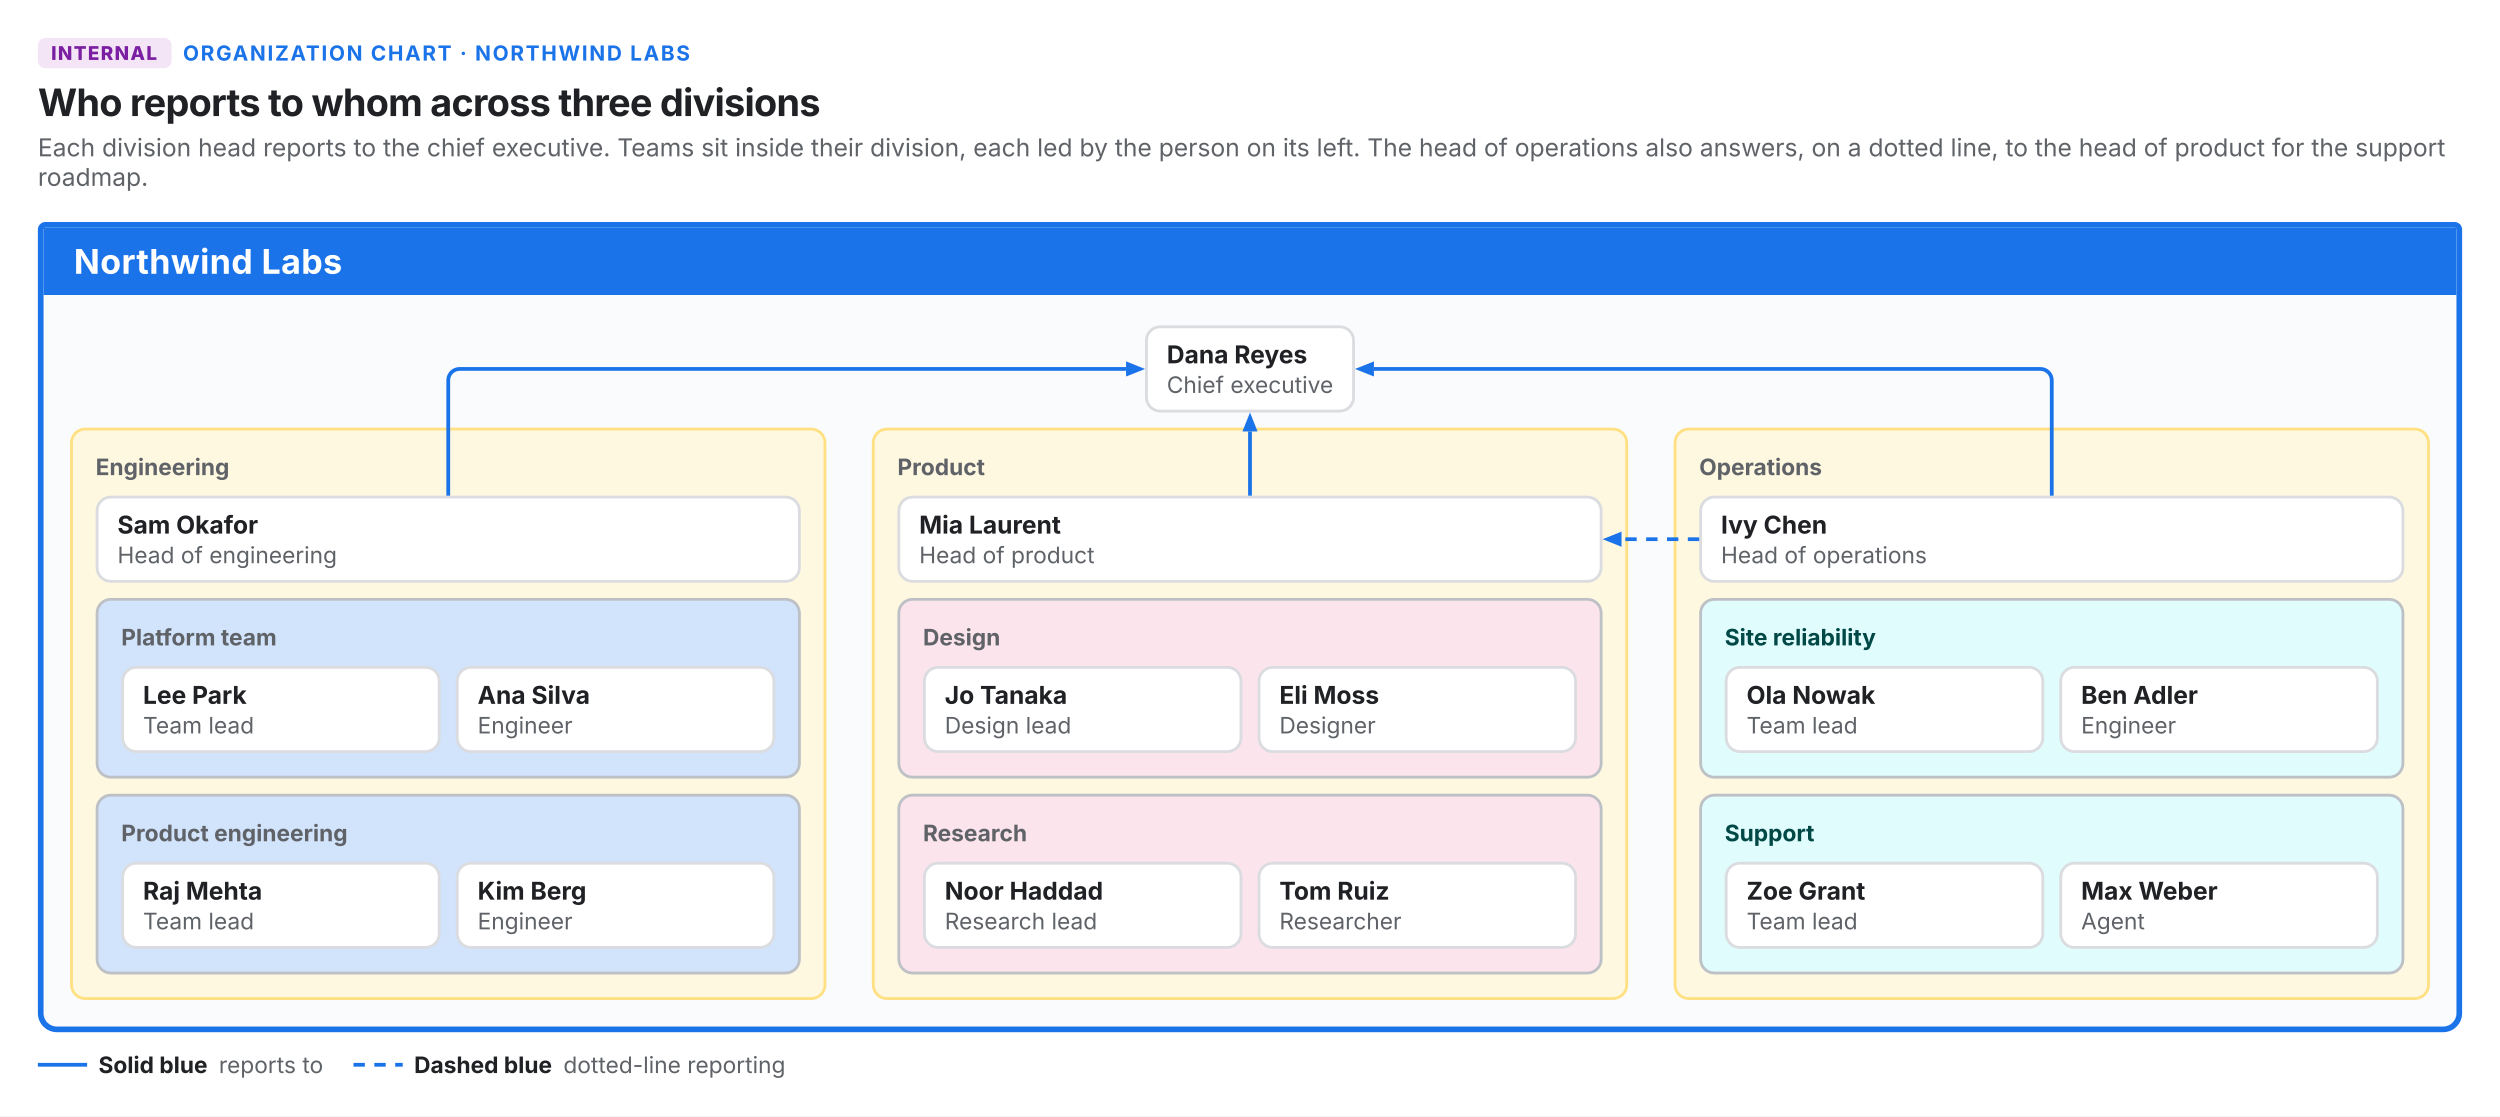
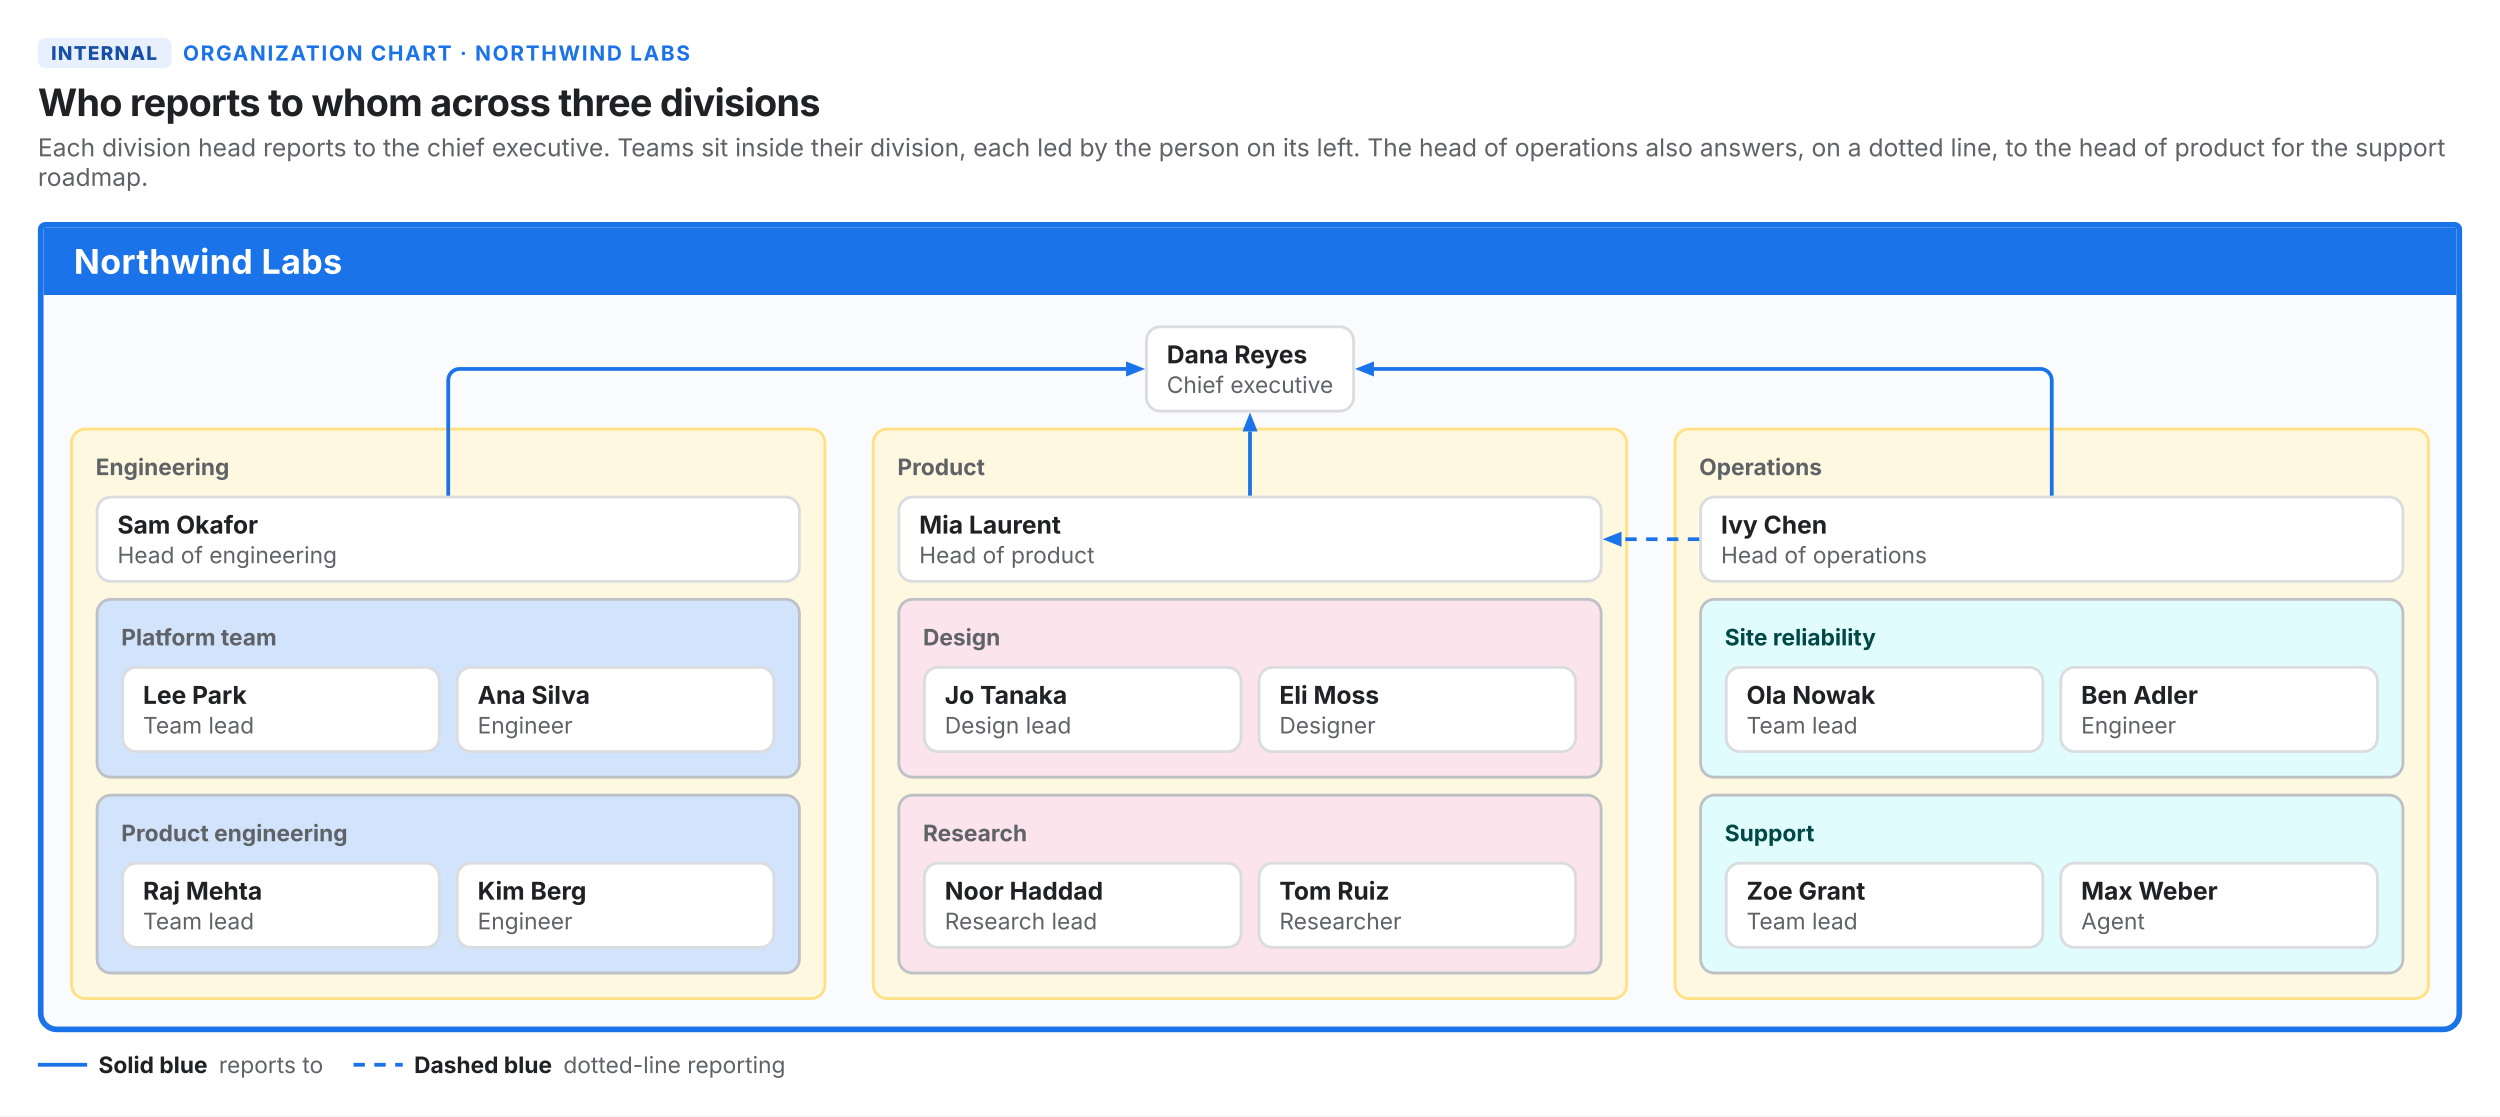
<svg xmlns="http://www.w3.org/2000/svg" width="1320" height="589.4" viewBox="0 0 1320 589.4">
  <rect x="0" y="0" width="1320" height="589.4" fill="#FFFFFF" />
  <defs>
    <marker id="arrow-center-blue" viewBox="0 0 10 8" refX="10" refY="4" markerWidth="10" markerHeight="8" markerUnits="userSpaceOnUse" orient="auto">
      <path d="M 0 0 L 10 4 L 0 8 Z" fill="#1A73E8" />
    </marker>
    <marker id="arrow-center-dash" viewBox="0 0 10 8" refX="10" refY="4" markerWidth="10" markerHeight="8" markerUnits="userSpaceOnUse" orient="auto">
      <path d="M 0 0 L 10 4 L 0 8 Z" fill="#1A73E8" />
    </marker>
  </defs>
  <g data-id="" data-tag="Page">
    <g data-id="/kicker" data-tag="Kicker">
-       <rect x="20" y="20" width="70.61" height="16" rx="4" fill="#F3E5F5" />
-       <text x="27" y="31.64" xml:space="preserve" font-family="Inter" font-size="10" font-weight="800" letter-spacing="0.7" fill="#7B1FA2">INTERNAL</text>
+       <rect x="20" y="20" width="70.61" height="16" rx="4" fill="#E8F0FE" />
+       <text x="27" y="31.64" xml:space="preserve" font-family="Inter" font-size="10" font-weight="800" letter-spacing="0.7" fill="#174EA6">INTERNAL</text>
      <text x="96.61" y="32" xml:space="preserve" font-family="Inter" font-size="11" font-weight="700" letter-spacing="0.88" fill="#1A73E8">ORGANIZATION CHART · NORTHWIND LABS</text>
    </g>
    <g data-id="/title" data-tag="Title">
      <text x="20" y="61.28" xml:space="preserve" font-family="Inter" font-size="20" font-weight="700" letter-spacing="-0.4" fill="#202124">Who reports to whom across three divisions</text>
    </g>
    <g data-id="/lede" data-tag="Lede">
      <text x="20" y="82.53" xml:space="preserve" font-family="Inter" font-size="13" font-weight="400" fill="#5F6368">Each division head reports to the chief executive. Teams sit inside their division, each led by the person on its left. The head of operations also answers, on a dotted line, to the head of product for the support</text>
      <text x="20" y="98.13" xml:space="preserve" font-family="Inter" font-size="13" font-weight="400" fill="#5F6368">roadmap.</text>
    </g>
    <g data-id="/body" data-tag="Body">
      <g data-id="/body/0" data-tag="Zone" data-kind="system">
        <path d="M 24 117.2 H 1296 A 4 4 0 0 1 1300 121.2 V 535 A 10 10 0 0 1 1290 545 H 30 A 10 10 0 0 1 20 535 V 121.2 A 4 4 0 0 1 24 117.2 Z" fill="#FFFFFF" />
        <rect x="23" y="120.2" width="1274" height="35.6" fill="#1A73E8" />
        <rect x="23" y="155.8" width="1274" height="386.2" fill="#FAFBFC" />
        <path d="M 24 118.7 H 1296 A 2.5 2.5 0 0 1 1298.5 121.2 V 535 A 8.5 8.5 0 0 1 1290 543.5 H 30 A 8.5 8.5 0 0 1 21.5 535 V 121.2 A 2.5 2.5 0 0 1 24 118.7 Z" fill="none" stroke="#1A73E8" stroke-width="3" />
        <text x="39" y="144.55" xml:space="preserve" font-family="Inter" font-size="18" font-weight="700" letter-spacing="0.18" fill="#FFFFFF">Northwind Labs</text>
        <g data-id="/body/0/children/0" data-tag="Row">
          <g data-id="/body/0/children/0/children/0" data-tag="Pcard">
            <rect x="605.31" y="172.55" width="109.37" height="44.5" rx="7.25" fill="#FFFFFF" stroke="#DADCE0" stroke-width="1.5" />
            <text x="616.06" y="191.83" xml:space="preserve" font-family="Inter" font-size="13" font-weight="700" fill="#202124">Dana Reyes</text>
            <text x="616.06" y="207.47" xml:space="preserve" font-family="Inter" font-size="12" font-weight="400" fill="#5F6368">Chief executive</text>
          </g>
        </g>
        <g data-id="/body/0/children/1" data-tag="Row">
          <g data-id="/body/0/children/1/children/0" data-tag="Zone" data-kind="tile">
            <rect x="37.75" y="226.55" width="397.83" height="300.7" rx="7.25" fill="#FFF8E1" stroke="#FFE082" stroke-width="1.5" />
            <text x="50.5" y="250.87" xml:space="preserve" font-family="Inter" font-size="12" font-weight="700" fill="#5F6368">Engineering</text>
            <g data-id="/body/0/children/1/children/0/children/0" data-tag="Pcard">
              <rect x="51.25" y="262.45" width="370.83" height="44.5" rx="7.25" fill="#FFFFFF" stroke="#DADCE0" stroke-width="1.5" />
              <text x="62" y="281.73" xml:space="preserve" font-family="Inter" font-size="13" font-weight="700" fill="#202124">Sam Okafor</text>
              <text x="62" y="297.37" xml:space="preserve" font-family="Inter" font-size="12" font-weight="400" fill="#5F6368">Head of engineering</text>
            </g>
            <g data-id="/body/0/children/1/children/0/children/1" data-tag="Zone" data-kind="group-a">
              <rect x="51.25" y="316.45" width="370.83" height="93.9" rx="7.25" fill="#D2E3FC" stroke="#BDC1C6" stroke-width="1.5" />
              <text x="64" y="340.77" xml:space="preserve" font-family="Inter" font-size="12" font-weight="700" fill="#5F6368">Platform team</text>
              <g data-id="/body/0/children/1/children/0/children/1/children/0" data-tag="Row">
                <g data-id="/body/0/children/1/children/0/children/1/children/0/children/0" data-tag="Pcard">
                  <rect x="64.75" y="352.35" width="167.17" height="44.5" rx="7.25" fill="#FFFFFF" stroke="#DADCE0" stroke-width="1.5" />
                  <text x="75.5" y="371.63" xml:space="preserve" font-family="Inter" font-size="13" font-weight="700" fill="#202124">Lee Park</text>
                  <text x="75.5" y="387.27" xml:space="preserve" font-family="Inter" font-size="12" font-weight="400" fill="#5F6368">Team lead</text>
                </g>
                <g data-id="/body/0/children/1/children/0/children/1/children/0/children/1" data-tag="Pcard">
                  <rect x="241.42" y="352.35" width="167.17" height="44.5" rx="7.25" fill="#FFFFFF" stroke="#DADCE0" stroke-width="1.5" />
                  <text x="252.17" y="371.63" xml:space="preserve" font-family="Inter" font-size="13" font-weight="700" fill="#202124">Ana Silva</text>
                  <text x="252.17" y="387.27" xml:space="preserve" font-family="Inter" font-size="12" font-weight="400" fill="#5F6368">Engineer</text>
                </g>
              </g>
            </g>
            <g data-id="/body/0/children/1/children/0/children/2" data-tag="Zone" data-kind="group-a">
              <rect x="51.25" y="419.85" width="370.83" height="93.9" rx="7.25" fill="#D2E3FC" stroke="#BDC1C6" stroke-width="1.5" />
              <text x="64" y="444.17" xml:space="preserve" font-family="Inter" font-size="12" font-weight="700" fill="#5F6368">Product engineering</text>
              <g data-id="/body/0/children/1/children/0/children/2/children/0" data-tag="Row">
                <g data-id="/body/0/children/1/children/0/children/2/children/0/children/0" data-tag="Pcard">
                  <rect x="64.75" y="455.75" width="167.17" height="44.5" rx="7.25" fill="#FFFFFF" stroke="#DADCE0" stroke-width="1.5" />
                  <text x="75.5" y="475.03" xml:space="preserve" font-family="Inter" font-size="13" font-weight="700" fill="#202124">Raj Mehta</text>
                  <text x="75.5" y="490.67" xml:space="preserve" font-family="Inter" font-size="12" font-weight="400" fill="#5F6368">Team lead</text>
                </g>
                <g data-id="/body/0/children/1/children/0/children/2/children/0/children/1" data-tag="Pcard">
                  <rect x="241.42" y="455.75" width="167.17" height="44.5" rx="7.25" fill="#FFFFFF" stroke="#DADCE0" stroke-width="1.5" />
                  <text x="252.17" y="475.03" xml:space="preserve" font-family="Inter" font-size="13" font-weight="700" fill="#202124">Kim Berg</text>
                  <text x="252.17" y="490.67" xml:space="preserve" font-family="Inter" font-size="12" font-weight="400" fill="#5F6368">Engineer</text>
                </g>
              </g>
            </g>
          </g>
          <g data-id="/body/0/children/1/children/1" data-tag="Zone" data-kind="tile">
            <rect x="461.08" y="226.55" width="397.83" height="300.7" rx="7.25" fill="#FFF8E1" stroke="#FFE082" stroke-width="1.5" />
            <text x="473.83" y="250.87" xml:space="preserve" font-family="Inter" font-size="12" font-weight="700" fill="#5F6368">Product</text>
            <g data-id="/body/0/children/1/children/1/children/0" data-tag="Pcard">
              <rect x="474.58" y="262.45" width="370.83" height="44.5" rx="7.25" fill="#FFFFFF" stroke="#DADCE0" stroke-width="1.5" />
              <text x="485.33" y="281.73" xml:space="preserve" font-family="Inter" font-size="13" font-weight="700" fill="#202124">Mia Laurent</text>
              <text x="485.33" y="297.37" xml:space="preserve" font-family="Inter" font-size="12" font-weight="400" fill="#5F6368">Head of product</text>
            </g>
            <g data-id="/body/0/children/1/children/1/children/1" data-tag="Zone" data-kind="group-b">
              <rect x="474.58" y="316.45" width="370.83" height="93.9" rx="7.25" fill="#FCE4EC" stroke="#BDC1C6" stroke-width="1.5" />
              <text x="487.33" y="340.77" xml:space="preserve" font-family="Inter" font-size="12" font-weight="700" fill="#5F6368">Design</text>
              <g data-id="/body/0/children/1/children/1/children/1/children/0" data-tag="Row">
                <g data-id="/body/0/children/1/children/1/children/1/children/0/children/0" data-tag="Pcard">
                  <rect x="488.08" y="352.35" width="167.17" height="44.5" rx="7.25" fill="#FFFFFF" stroke="#DADCE0" stroke-width="1.5" />
                  <text x="498.83" y="371.63" xml:space="preserve" font-family="Inter" font-size="13" font-weight="700" fill="#202124">Jo Tanaka</text>
                  <text x="498.83" y="387.27" xml:space="preserve" font-family="Inter" font-size="12" font-weight="400" fill="#5F6368">Design lead</text>
                </g>
                <g data-id="/body/0/children/1/children/1/children/1/children/0/children/1" data-tag="Pcard">
                  <rect x="664.75" y="352.35" width="167.17" height="44.5" rx="7.25" fill="#FFFFFF" stroke="#DADCE0" stroke-width="1.5" />
                  <text x="675.5" y="371.63" xml:space="preserve" font-family="Inter" font-size="13" font-weight="700" fill="#202124">Eli Moss</text>
                  <text x="675.5" y="387.27" xml:space="preserve" font-family="Inter" font-size="12" font-weight="400" fill="#5F6368">Designer</text>
                </g>
              </g>
            </g>
            <g data-id="/body/0/children/1/children/1/children/2" data-tag="Zone" data-kind="group-b">
              <rect x="474.58" y="419.85" width="370.83" height="93.9" rx="7.25" fill="#FCE4EC" stroke="#BDC1C6" stroke-width="1.5" />
              <text x="487.33" y="444.17" xml:space="preserve" font-family="Inter" font-size="12" font-weight="700" fill="#5F6368">Research</text>
              <g data-id="/body/0/children/1/children/1/children/2/children/0" data-tag="Row">
                <g data-id="/body/0/children/1/children/1/children/2/children/0/children/0" data-tag="Pcard">
                  <rect x="488.08" y="455.75" width="167.17" height="44.5" rx="7.25" fill="#FFFFFF" stroke="#DADCE0" stroke-width="1.5" />
                  <text x="498.83" y="475.03" xml:space="preserve" font-family="Inter" font-size="13" font-weight="700" fill="#202124">Noor Haddad</text>
                  <text x="498.83" y="490.67" xml:space="preserve" font-family="Inter" font-size="12" font-weight="400" fill="#5F6368">Research lead</text>
                </g>
                <g data-id="/body/0/children/1/children/1/children/2/children/0/children/1" data-tag="Pcard">
                  <rect x="664.75" y="455.75" width="167.17" height="44.5" rx="7.25" fill="#FFFFFF" stroke="#DADCE0" stroke-width="1.5" />
                  <text x="675.5" y="475.03" xml:space="preserve" font-family="Inter" font-size="13" font-weight="700" fill="#202124">Tom Ruiz</text>
                  <text x="675.5" y="490.67" xml:space="preserve" font-family="Inter" font-size="12" font-weight="400" fill="#5F6368">Researcher</text>
                </g>
              </g>
            </g>
          </g>
          <g data-id="/body/0/children/1/children/2" data-tag="Zone" data-kind="tile">
            <rect x="884.42" y="226.55" width="397.83" height="300.7" rx="7.25" fill="#FFF8E1" stroke="#FFE082" stroke-width="1.5" />
            <text x="897.17" y="250.87" xml:space="preserve" font-family="Inter" font-size="12" font-weight="700" fill="#5F6368">Operations</text>
            <g data-id="/body/0/children/1/children/2/children/0" data-tag="Pcard">
              <rect x="897.92" y="262.45" width="370.83" height="44.5" rx="7.25" fill="#FFFFFF" stroke="#DADCE0" stroke-width="1.5" />
              <text x="908.67" y="281.73" xml:space="preserve" font-family="Inter" font-size="13" font-weight="700" fill="#202124">Ivy Chen</text>
              <text x="908.67" y="297.37" xml:space="preserve" font-family="Inter" font-size="12" font-weight="400" fill="#5F6368">Head of operations</text>
            </g>
            <g data-id="/body/0/children/1/children/2/children/1" data-tag="Zone" data-kind="group-c">
              <rect x="897.92" y="316.45" width="370.83" height="93.9" rx="7.25" fill="#E1FCFD" stroke="#BDC1C6" stroke-width="1.5" />
              <text x="910.67" y="340.77" xml:space="preserve" font-family="Inter" font-size="12" font-weight="700" fill="#004845">Site reliability</text>
              <g data-id="/body/0/children/1/children/2/children/1/children/0" data-tag="Row">
                <g data-id="/body/0/children/1/children/2/children/1/children/0/children/0" data-tag="Pcard">
                  <rect x="911.42" y="352.35" width="167.17" height="44.5" rx="7.25" fill="#FFFFFF" stroke="#DADCE0" stroke-width="1.5" />
                  <text x="922.17" y="371.63" xml:space="preserve" font-family="Inter" font-size="13" font-weight="700" fill="#202124">Ola Nowak</text>
                  <text x="922.17" y="387.27" xml:space="preserve" font-family="Inter" font-size="12" font-weight="400" fill="#5F6368">Team lead</text>
                </g>
                <g data-id="/body/0/children/1/children/2/children/1/children/0/children/1" data-tag="Pcard">
                  <rect x="1088.08" y="352.35" width="167.17" height="44.5" rx="7.25" fill="#FFFFFF" stroke="#DADCE0" stroke-width="1.5" />
                  <text x="1098.83" y="371.63" xml:space="preserve" font-family="Inter" font-size="13" font-weight="700" fill="#202124">Ben Adler</text>
                  <text x="1098.83" y="387.27" xml:space="preserve" font-family="Inter" font-size="12" font-weight="400" fill="#5F6368">Engineer</text>
                </g>
              </g>
            </g>
            <g data-id="/body/0/children/1/children/2/children/2" data-tag="Zone" data-kind="group-c">
              <rect x="897.92" y="419.85" width="370.83" height="93.9" rx="7.25" fill="#E1FCFD" stroke="#BDC1C6" stroke-width="1.5" />
              <text x="910.67" y="444.17" xml:space="preserve" font-family="Inter" font-size="12" font-weight="700" fill="#004845">Support</text>
              <g data-id="/body/0/children/1/children/2/children/2/children/0" data-tag="Row">
                <g data-id="/body/0/children/1/children/2/children/2/children/0/children/0" data-tag="Pcard">
                  <rect x="911.42" y="455.75" width="167.17" height="44.5" rx="7.25" fill="#FFFFFF" stroke="#DADCE0" stroke-width="1.5" />
                  <text x="922.17" y="475.03" xml:space="preserve" font-family="Inter" font-size="13" font-weight="700" fill="#202124">Zoe Grant</text>
                  <text x="922.17" y="490.67" xml:space="preserve" font-family="Inter" font-size="12" font-weight="400" fill="#5F6368">Team lead</text>
                </g>
                <g data-id="/body/0/children/1/children/2/children/2/children/0/children/1" data-tag="Pcard">
                  <rect x="1088.08" y="455.75" width="167.17" height="44.5" rx="7.25" fill="#FFFFFF" stroke="#DADCE0" stroke-width="1.5" />
                  <text x="1098.83" y="475.03" xml:space="preserve" font-family="Inter" font-size="13" font-weight="700" fill="#202124">Max Weber</text>
                  <text x="1098.83" y="490.67" xml:space="preserve" font-family="Inter" font-size="12" font-weight="400" fill="#5F6368">Agent</text>
                </g>
              </g>
            </g>
          </g>
        </g>
      </g>
    </g>
    <g data-id="/legend" data-tag="Legend">
      <g data-id="/legend/0" data-tag="LegendEntry" data-kind="blue">
        <line x1="20" y1="562.2" x2="46" y2="562.2" stroke="#1A73E8" stroke-width="2" />
        <text x="52" y="566.57" xml:space="preserve" font-family="Inter" font-size="12" font-weight="700" fill="#202124">Solid blue</text>
        <text x="115.56" y="566.57" xml:space="preserve" font-family="Inter" font-size="12" font-weight="400" fill="#5F6368">reports to</text>
      </g>
      <g data-id="/legend/1" data-tag="LegendEntry" data-kind="dash">
        <line x1="186.65" y1="562.2" x2="212.65" y2="562.2" stroke="#1A73E8" stroke-width="2" stroke-dasharray="6 5" />
        <text x="218.65" y="566.57" xml:space="preserve" font-family="Inter" font-size="12" font-weight="700" fill="#202124">Dashed blue</text>
        <text x="297.46" y="566.57" xml:space="preserve" font-family="Inter" font-size="12" font-weight="400" fill="#5F6368">dotted-line reporting</text>
      </g>
    </g>
  </g>
  <g data-id="/links/0" data-tag="Link" data-kind="blue">
    <path d="M 236.67 261.7 L 236.67 200.8 A 6 6 0 0 1 242.67 194.8 L 594.56 194.8" fill="none" stroke="#1A73E8" stroke-width="2" stroke-linejoin="round" />
    <line x1="594.56" y1="194.8" x2="604.56" y2="194.8" stroke="none" marker-end="url(#arrow-center-blue)" />
  </g>
  <g data-id="/links/1" data-tag="Link" data-kind="blue">
    <path d="M 660 261.7 L 660 227.8" fill="none" stroke="#1A73E8" stroke-width="2" stroke-linejoin="round" />
    <line x1="660" y1="227.8" x2="660" y2="217.8" stroke="none" marker-end="url(#arrow-center-blue)" />
  </g>
  <g data-id="/links/2" data-tag="Link" data-kind="blue">
    <path d="M 1083.33 261.7 L 1083.33 200.8 A 6 6 0 0 0 1077.33 194.8 L 725.44 194.8" fill="none" stroke="#1A73E8" stroke-width="2" stroke-linejoin="round" />
    <line x1="725.44" y1="194.8" x2="715.44" y2="194.8" stroke="none" marker-end="url(#arrow-center-blue)" />
  </g>
  <g data-id="/links/3" data-tag="Link" data-kind="dash">
    <path d="M 897.17 284.7 L 856.17 284.7" fill="none" stroke="#1A73E8" stroke-width="2" stroke-dasharray="6 5" stroke-linejoin="round" />
    <line x1="856.17" y1="284.7" x2="846.17" y2="284.7" stroke="none" marker-end="url(#arrow-center-dash)" />
  </g>
</svg>
